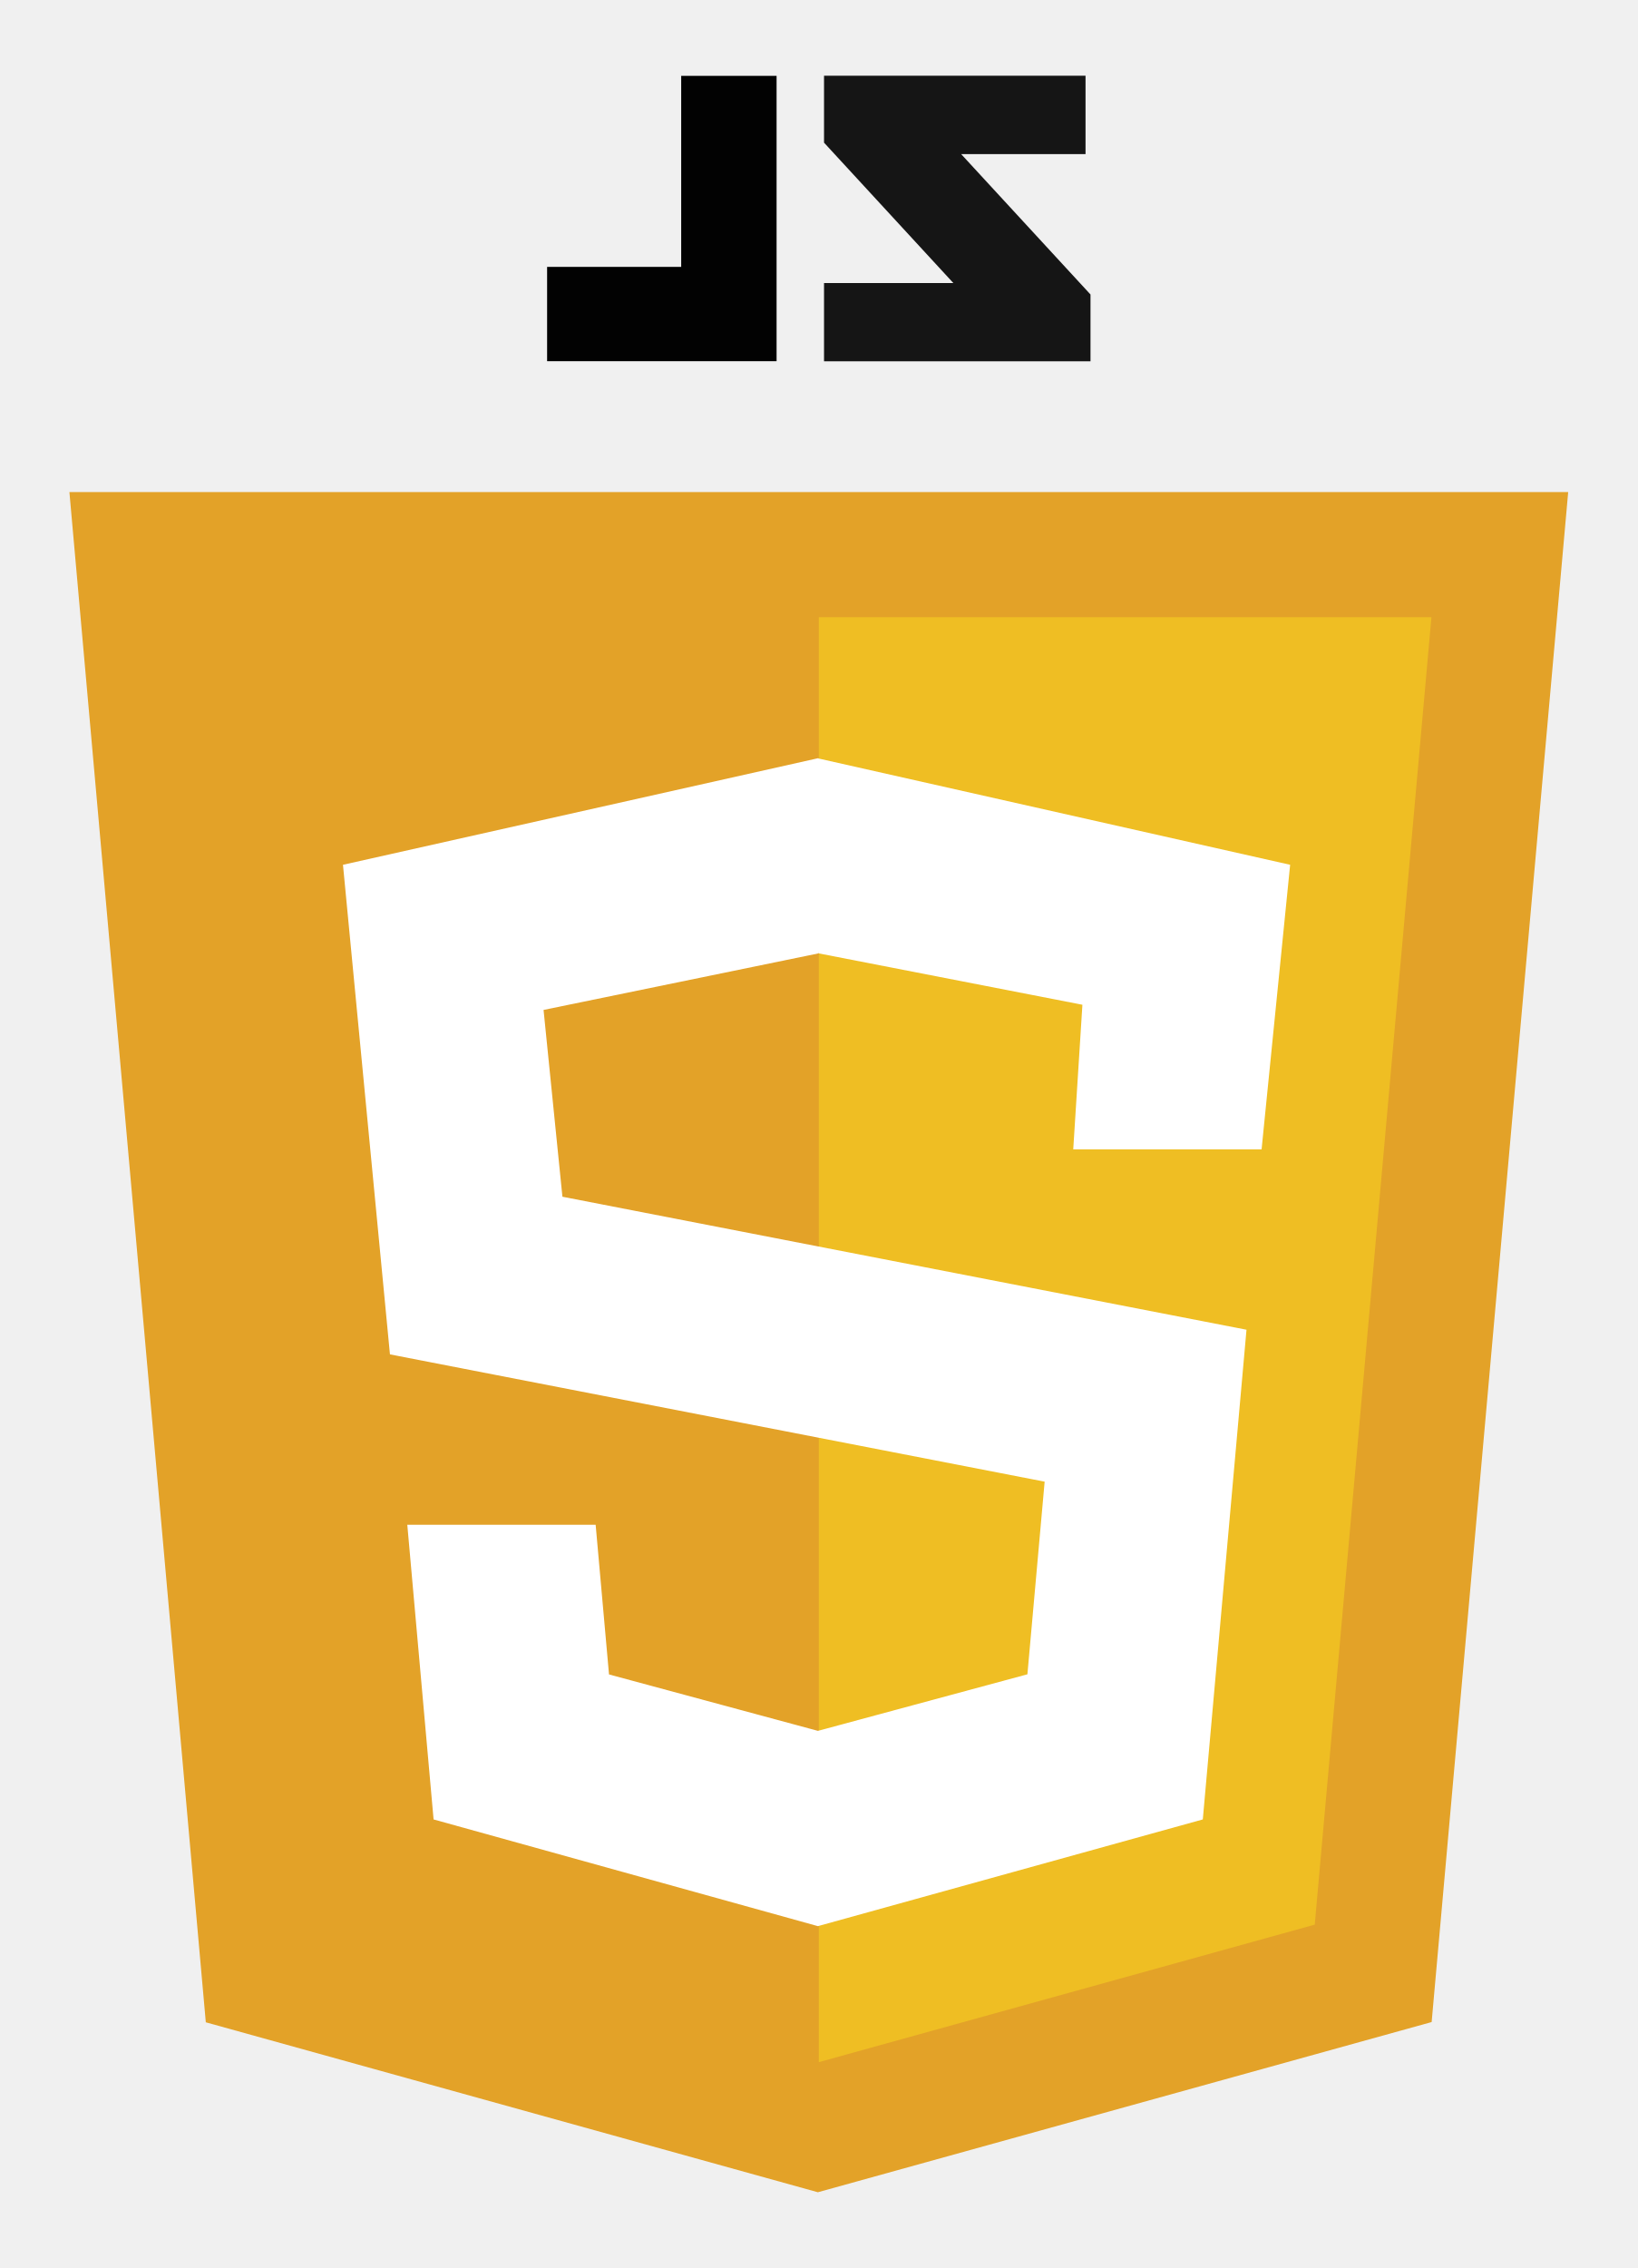
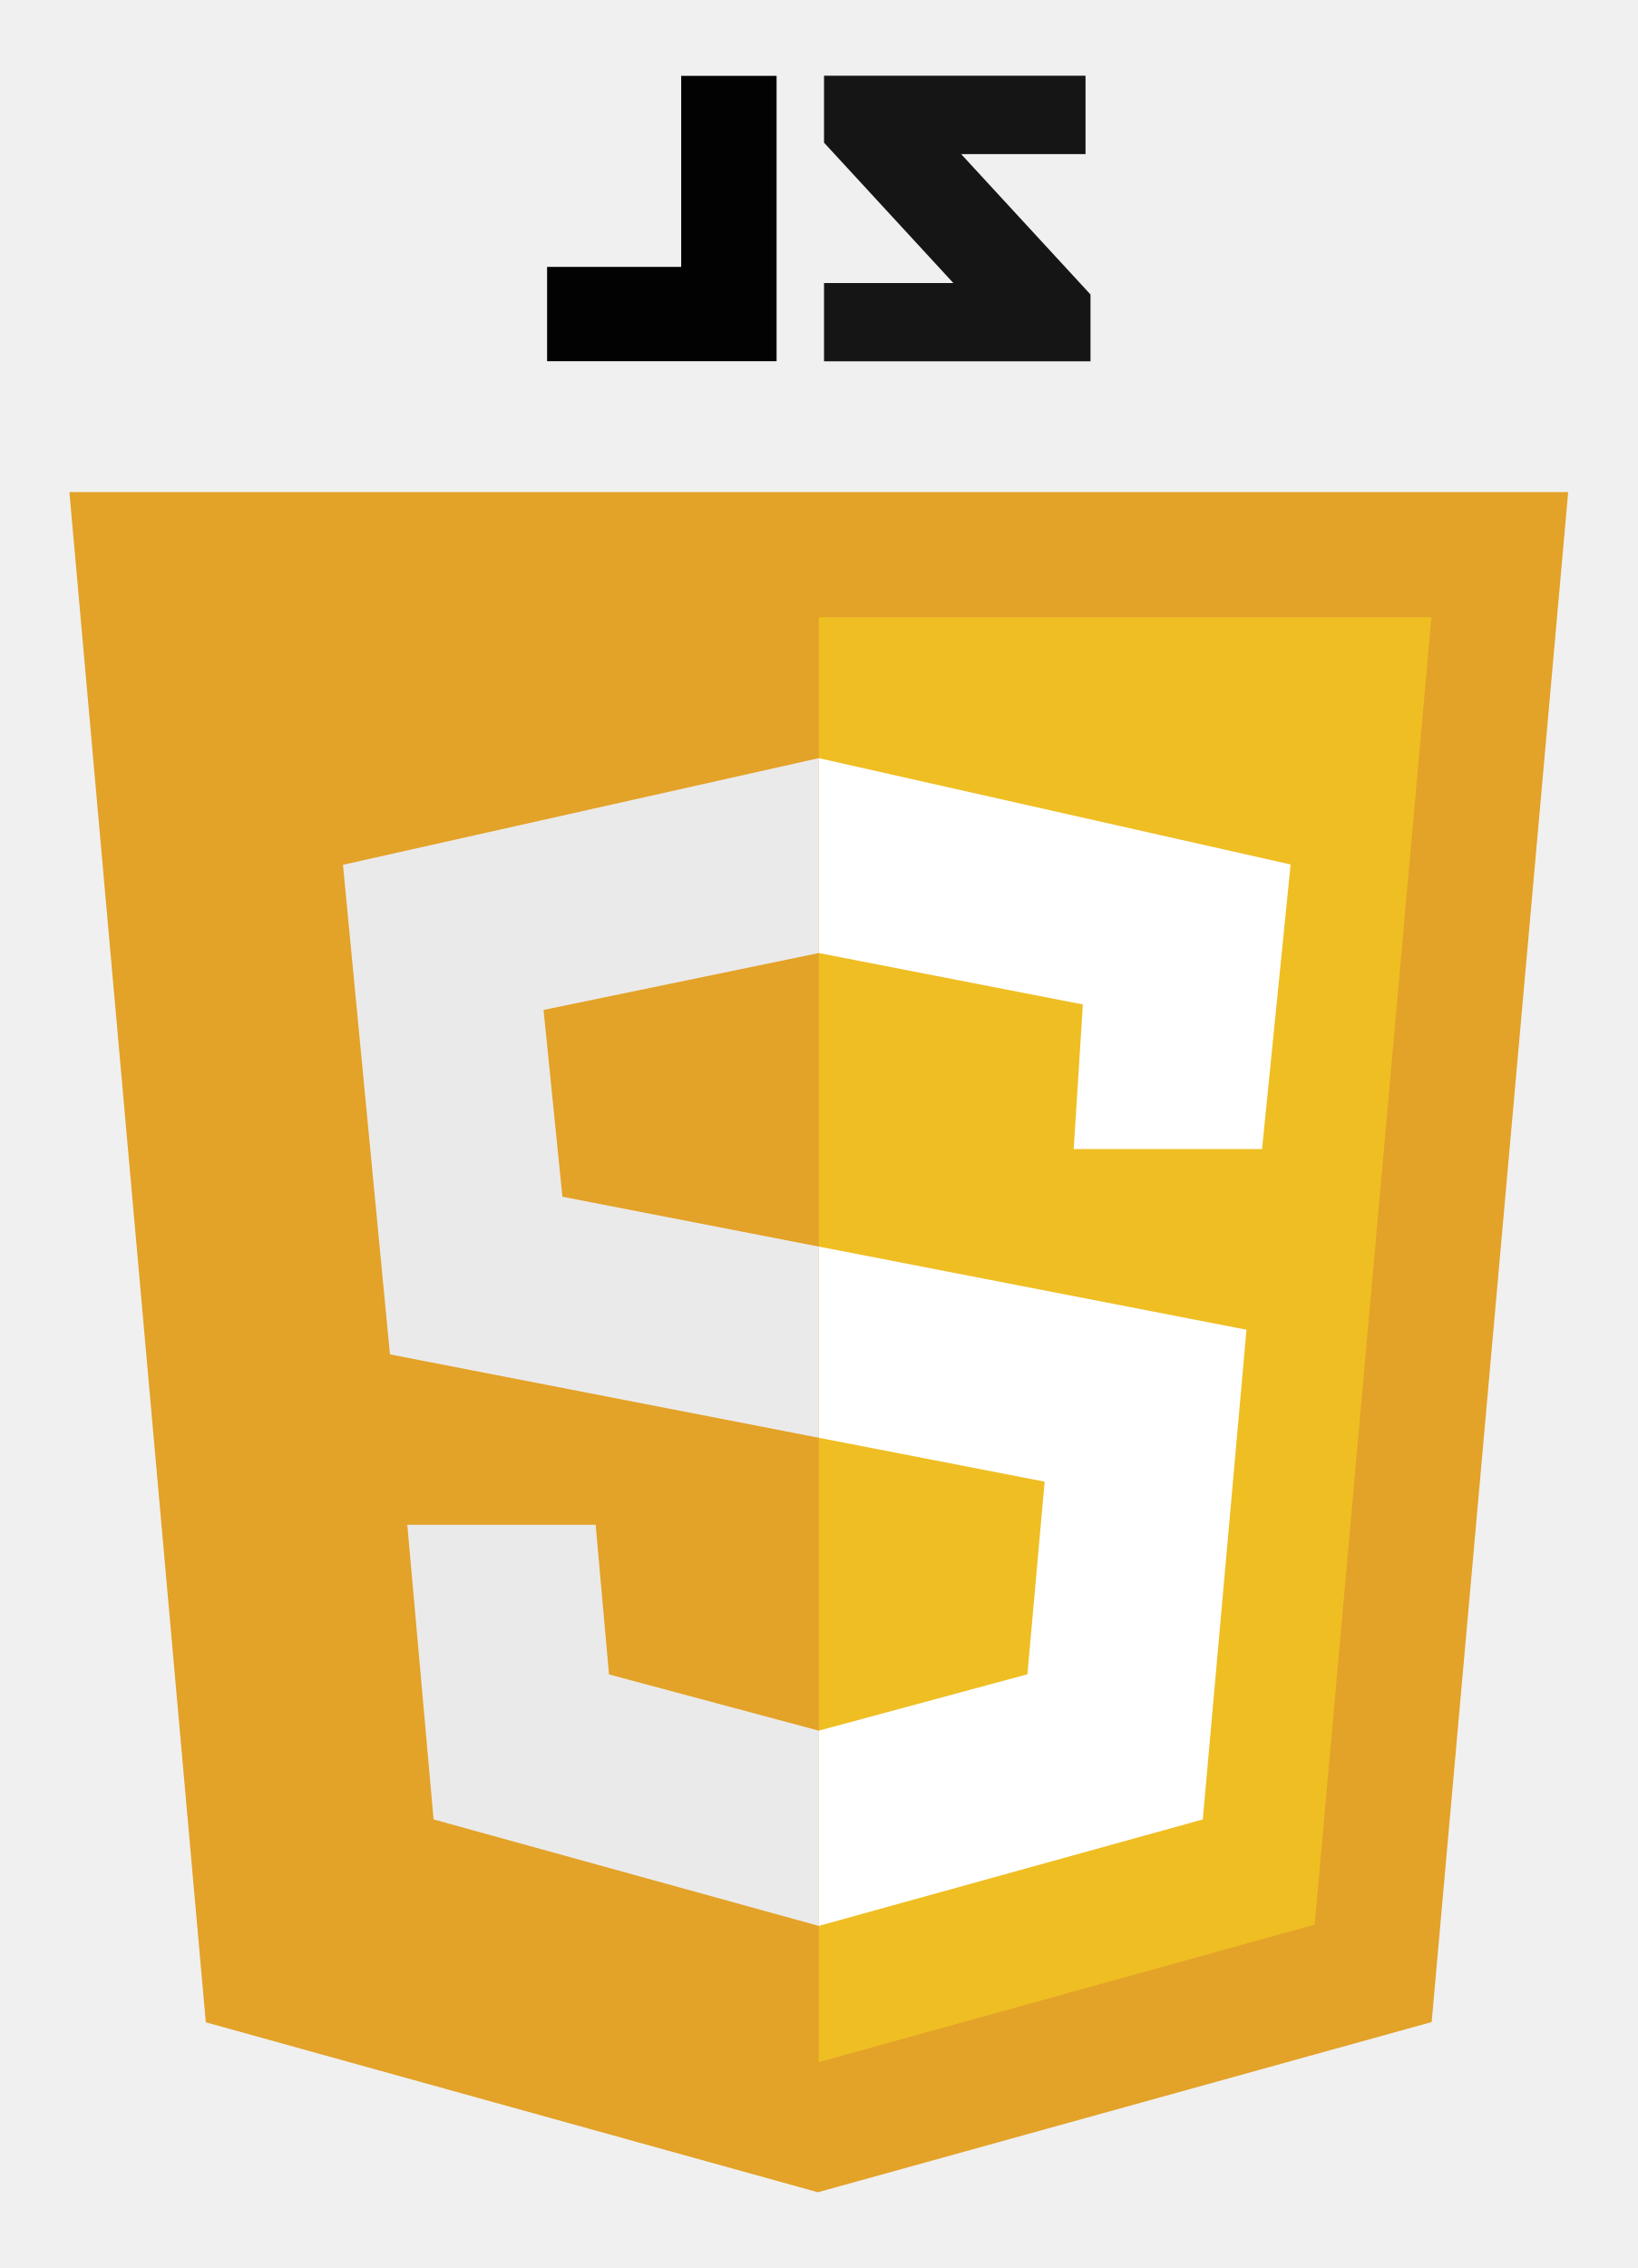
<svg xmlns="http://www.w3.org/2000/svg" version="1.1" id="Layer_1" x="0px" y="0px" width="325px" height="450px" viewBox="0 0 325 450" enable-background="new 0 0 325 450" xml:space="preserve">
+   <polygon fill="#E3A228" points="40.845,401.25 13.775,97.632 311.225,97.632 284.127,401.201 162.318,434.971 " />
  <g>
    <polygon fill="#151515" points="215.436,30.571 190.746,30.571 216.422,58.431 216.422,71.691 163.539,71.691 163.539,56.165    189.209,56.165 163.539,28.306 163.539,15.025 215.436,15.025 215.436,30.571  " />
    <path fill="#020202" d="M154.121,15.05v56.617h-45.543V52.953h26.613V15.05h18.928H154.121z" />
  </g>
-   <g>
-     <polygon fill="#E3A228" points="40.845,401.25 13.775,97.632 311.225,97.632 284.127,401.201 162.318,434.971  " />
-     <polygon fill="#EFBE23" points="162.5,409.158 260.927,381.871 284.085,122.456 162.5,122.456  " />
-     <polygon fill="#FFFFFF" points="247.382,263.835 111.619,237.446 107.875,200.382 162.406,189.169 162.406,188.747    162.439,189.155 214.817,199.356 212.996,228.054 250.376,228.054 256.043,171.585 162.406,150.487 162.406,150.427    68.066,171.585 77.391,268.726 207.323,293.981 203.902,332.203 162.371,343.414 162.371,343.418 162.337,343.428 120.865,332.229    118.213,302.532 80.833,302.532 86.05,360.998 162.328,382.174 162.5,382.125 162.5,382.121 238.711,360.998  " />
-   </g>
+   <polygon fill="#EFBE23" points="162.5,409.158 260.927,381.871 284.085,122.456 162.5,122.456 " />
+   <polygon fill="#FFFFFF" points="162.5,189.095 214.911,199.296 213.09,227.993 250.47,227.993 256.137,171.524 162.5,150.427 " />
+   <polygon fill="#EBEAEA" points="162.5,343.384 120.865,332.229 118.213,302.531 80.833,302.531 86.05,360.998 162.5,382.125 " />
+   <polygon fill="#FFFFFF" points="162.5,285.269 207.323,293.981 203.902,332.203 162.5,343.384 162.5,382.125 162.5,382.121   238.711,360.998 247.382,263.835 162.5,247.336 " />
+   <polygon fill="#EBEAEA" points="162.5,247.336 111.619,237.446 107.875,200.382 162.5,189.095 162.5,150.427 68.066,171.585   77.391,268.726 162.5,285.269 " />
</svg>
